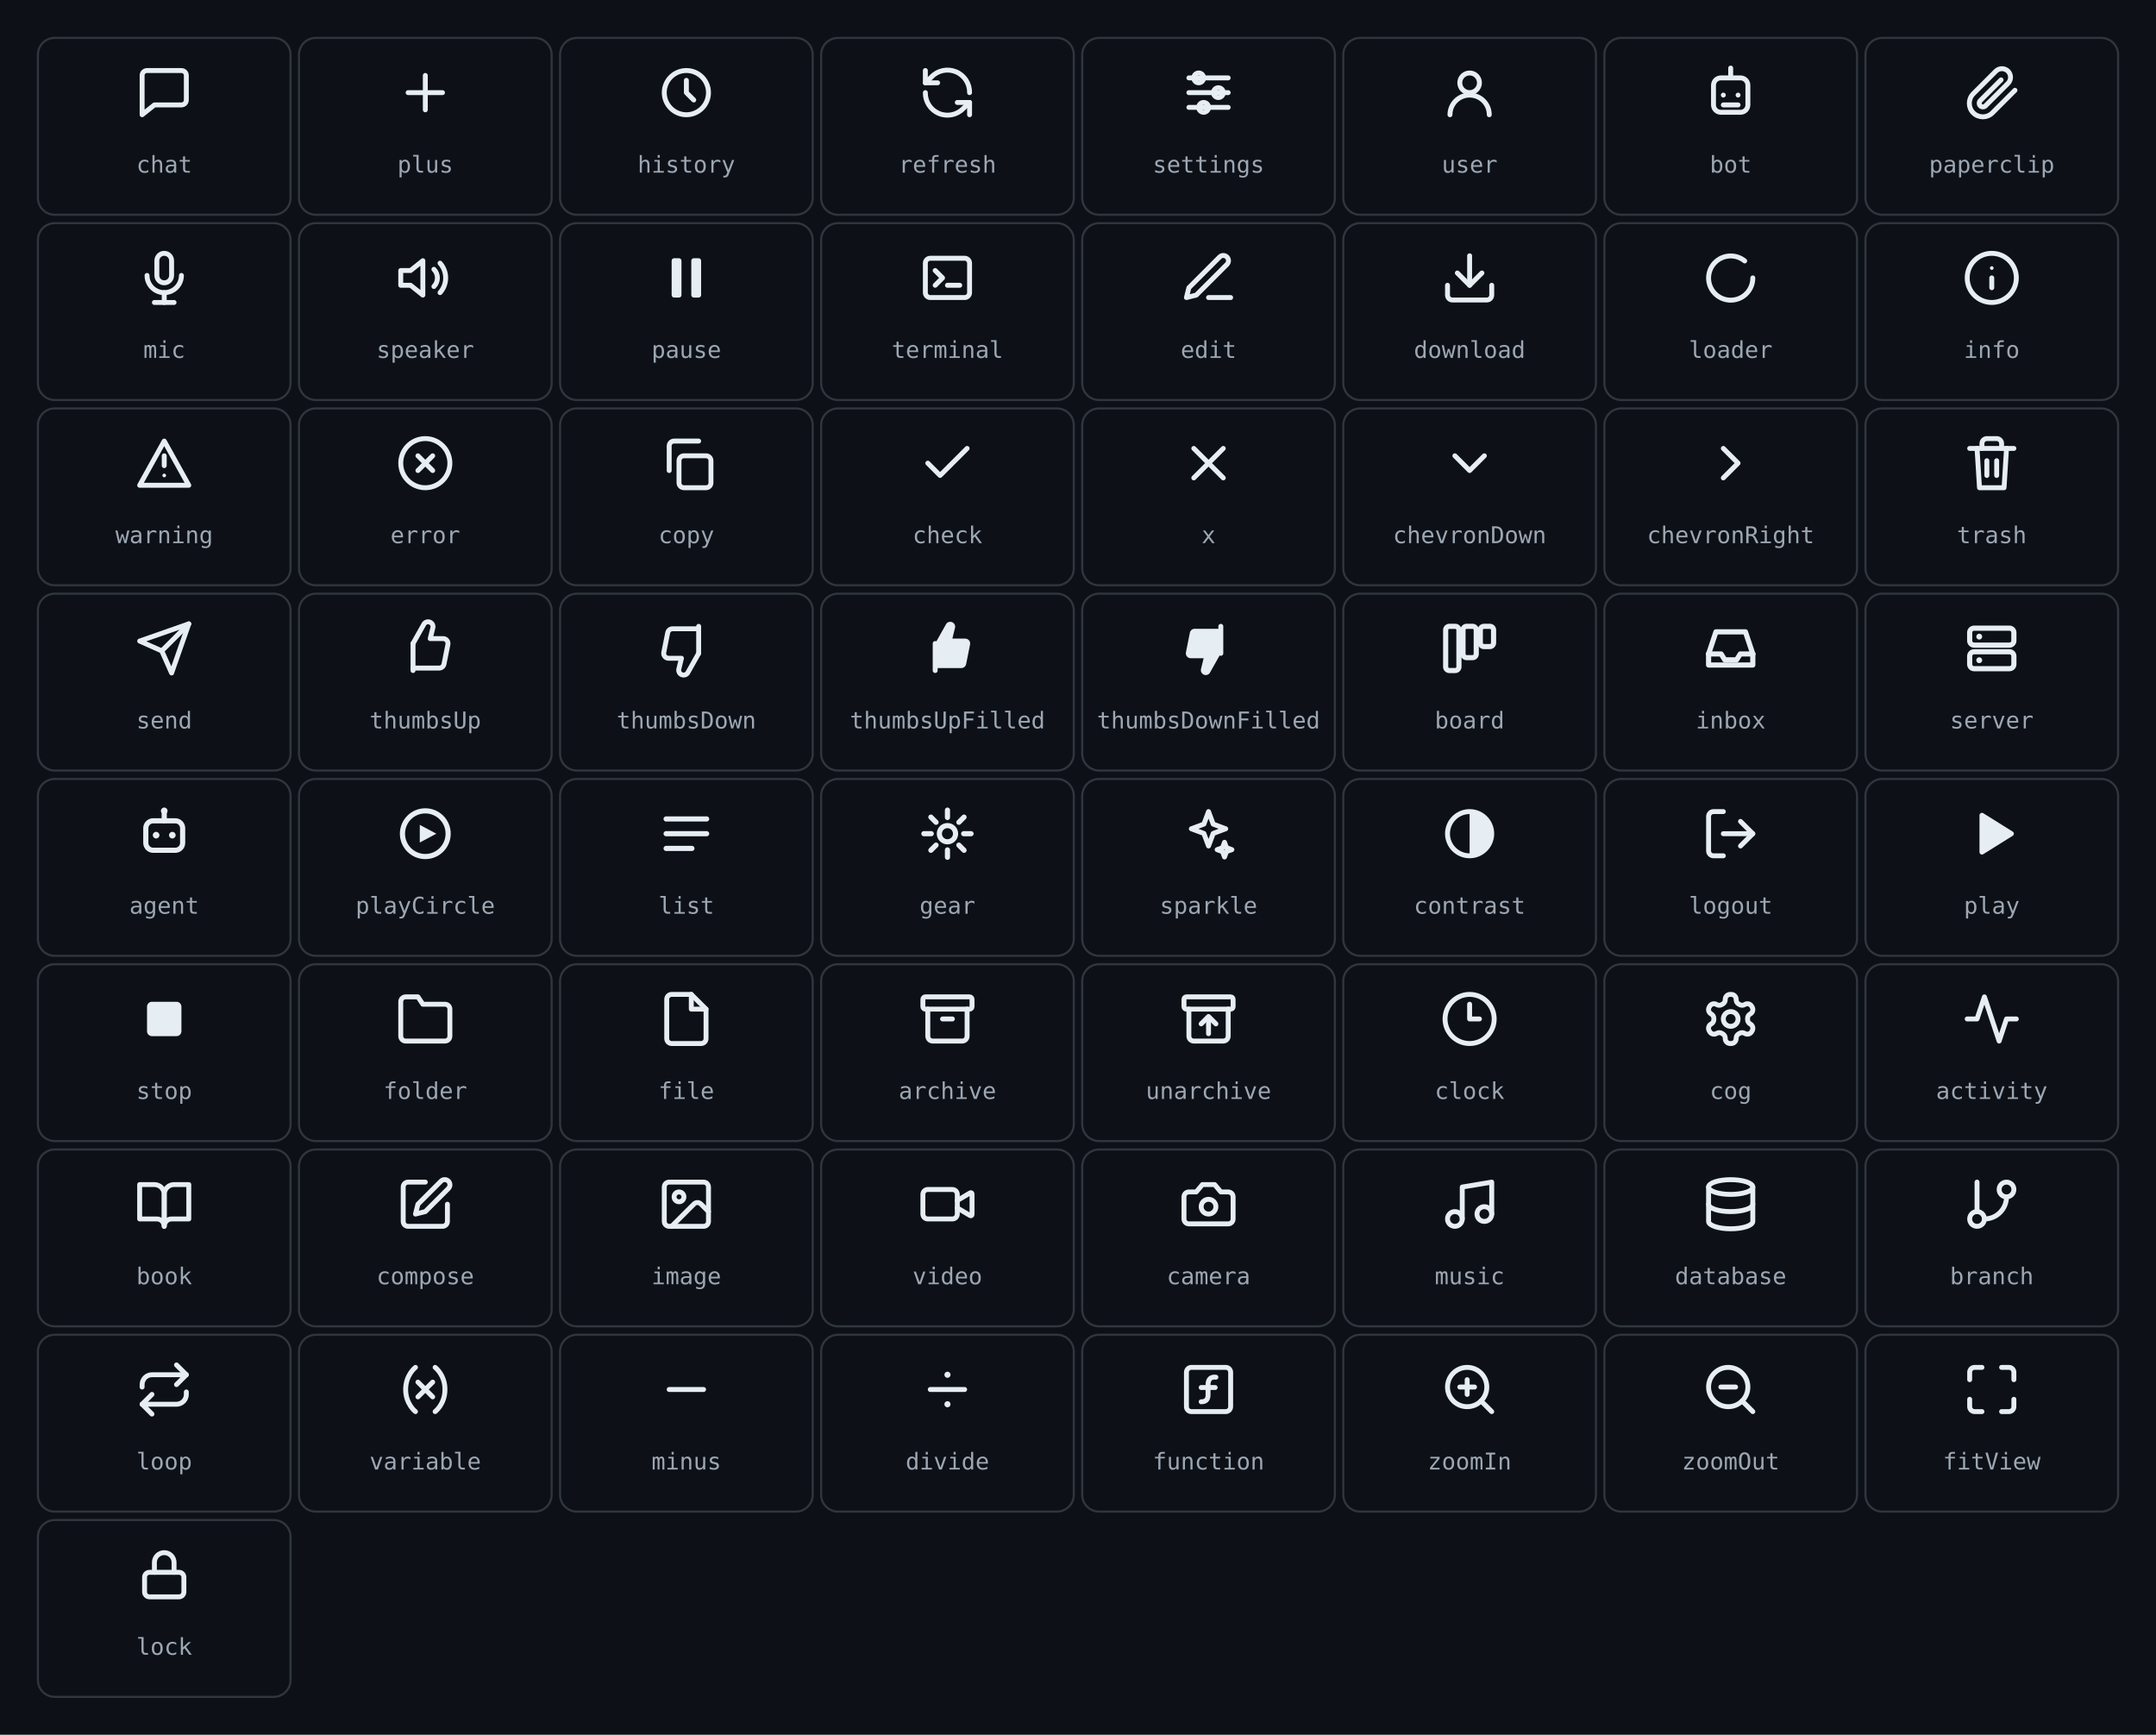
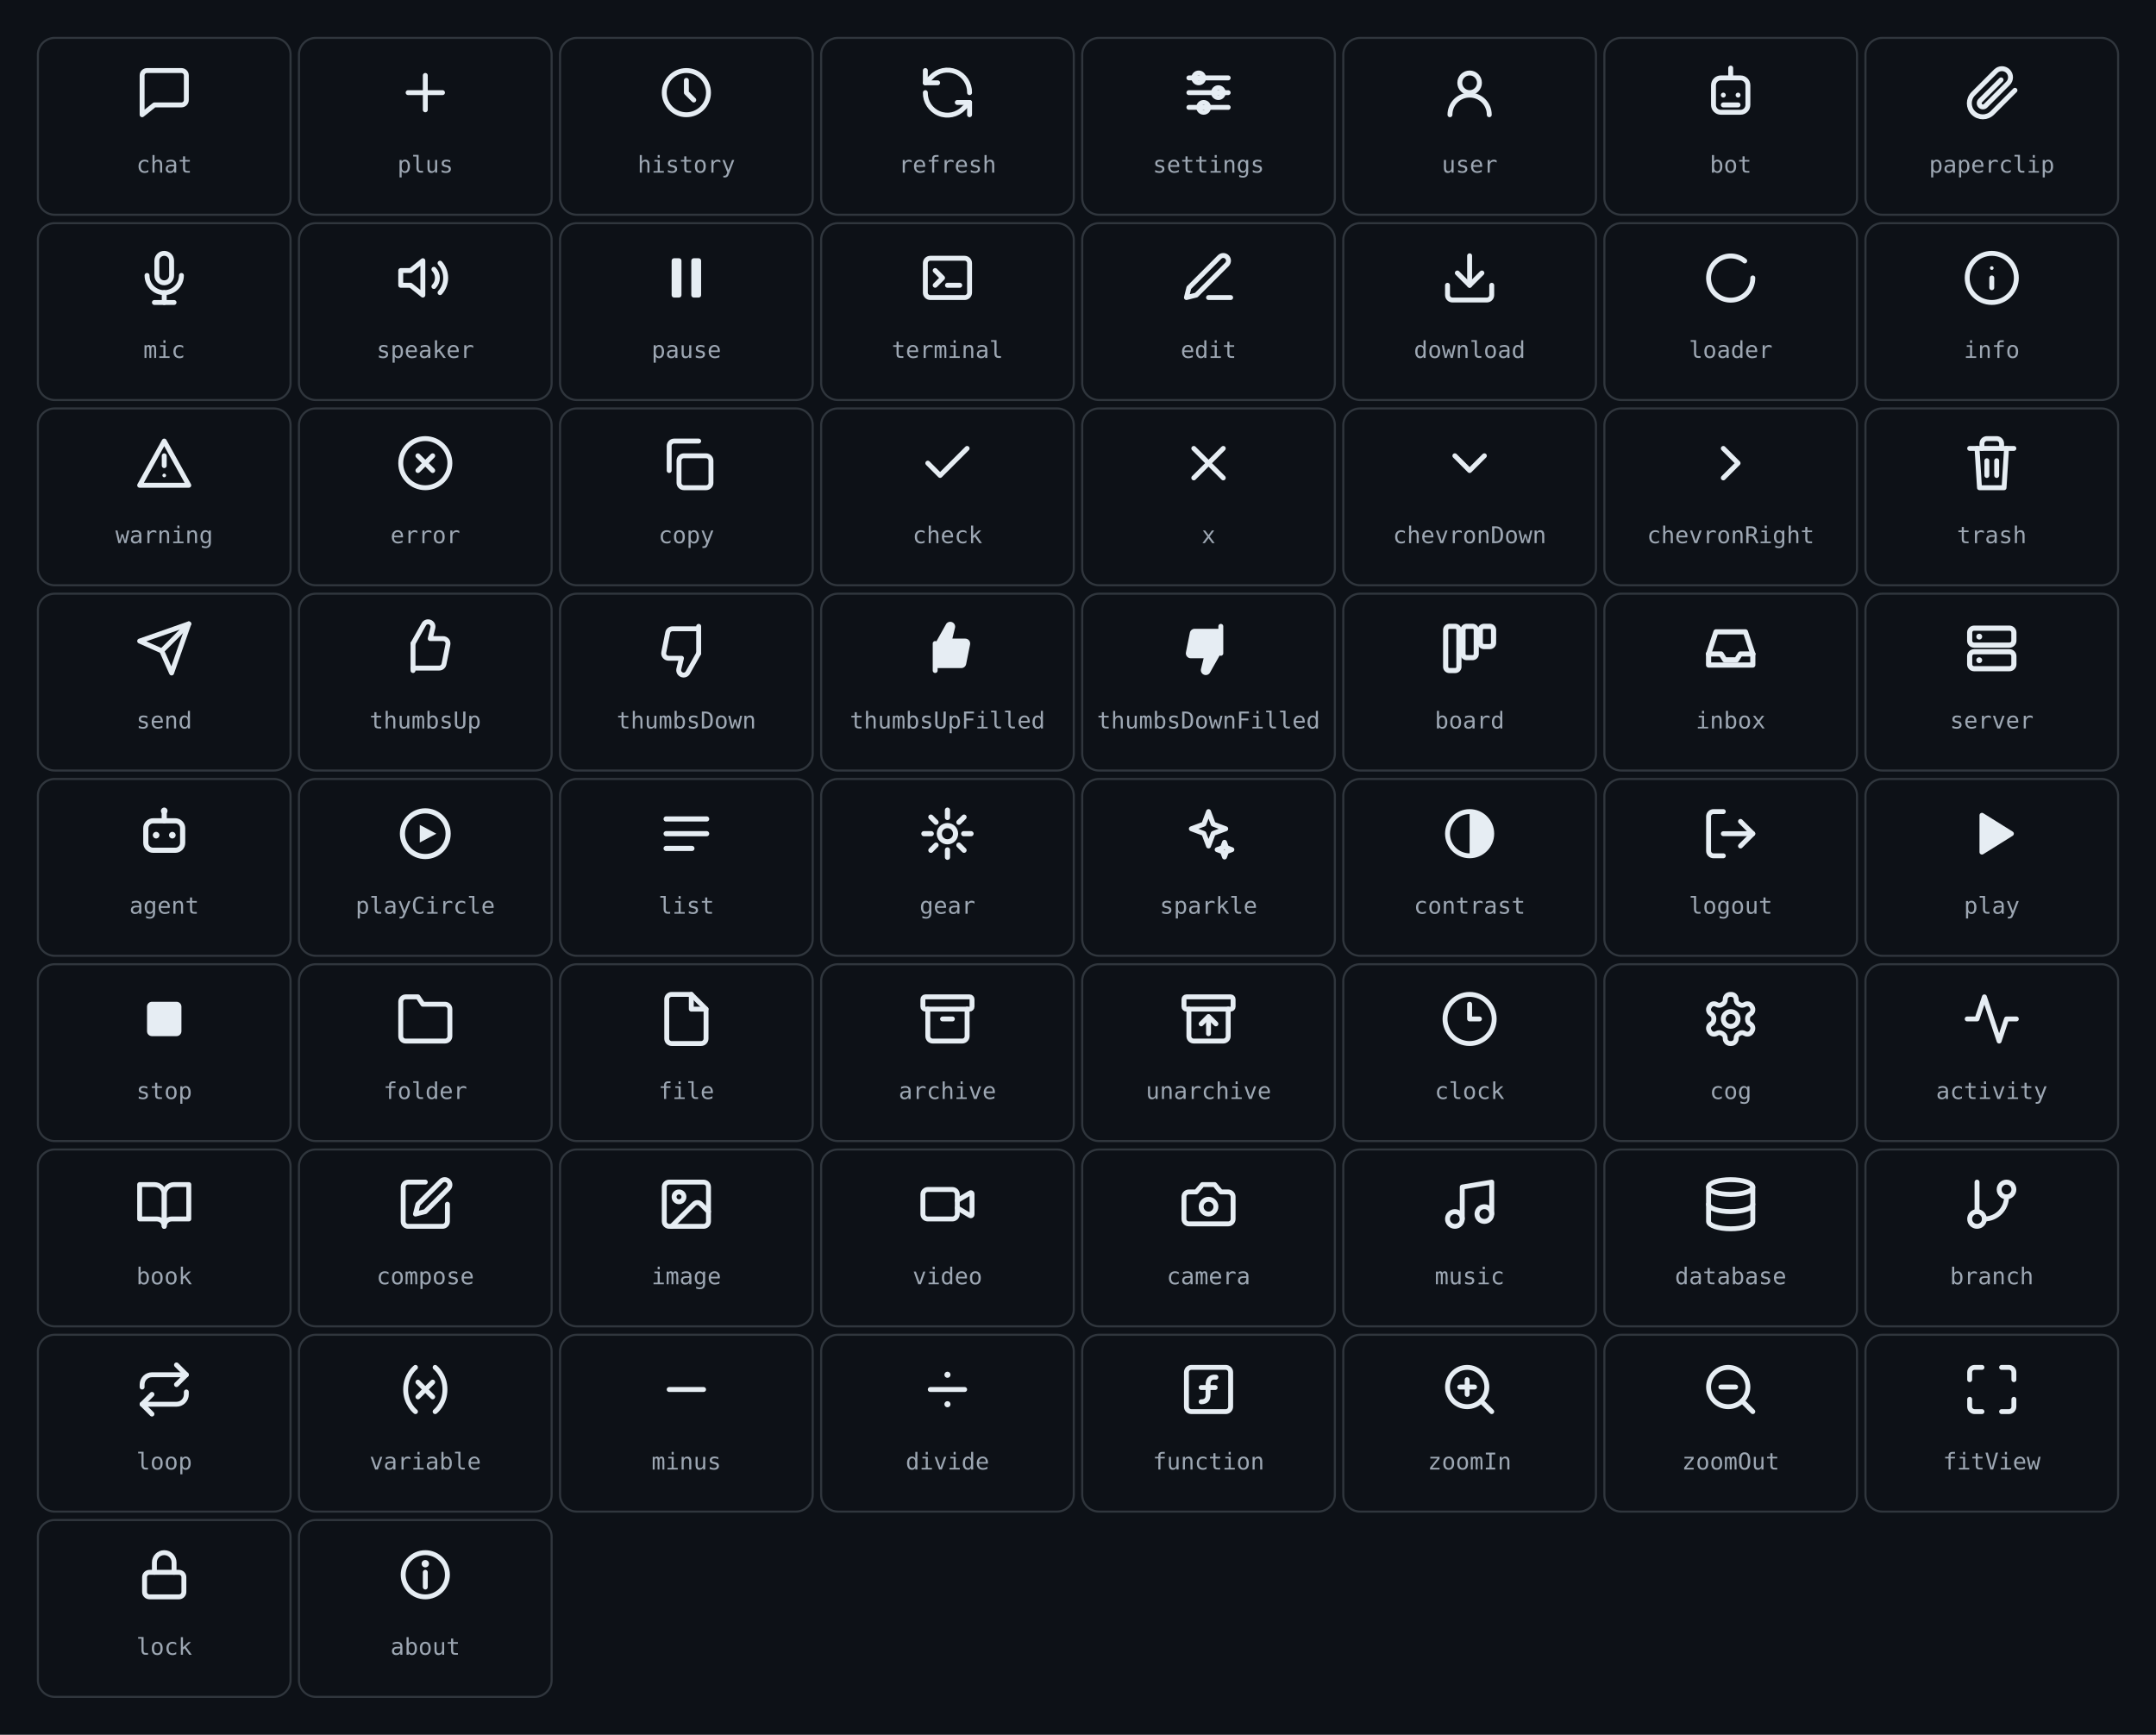
<svg xmlns="http://www.w3.org/2000/svg" width="1024" height="824" viewBox="0 0 1024 824" role="img" aria-label="AbstractUIC icons (dark)">
  <rect width="100%" height="100%" fill="#0d1117" />
  <rect x="18" y="18" width="120" height="84" rx="8" fill="none" stroke="#30363d" />
  <svg width="28" height="28" viewBox="0 0 24 24" fill="none" stroke="currentColor" stroke-width="2" stroke-linecap="round" stroke-linejoin="round" aria-hidden="true" role="presentation" x="64" y="30" color="#e6edf3">
    <path d="M21 15a2 2 0 0 1-2 2H8l-5 4V5a2 2 0 0 1 2-2h14a2 2 0 0 1 2 2z" />
  </svg>
  <text x="78" y="82" text-anchor="middle" font-family="ui-monospace, SFMono-Regular, Menlo, monospace" font-size="11" fill="#9da7b3">chat</text>
  <rect x="142" y="18" width="120" height="84" rx="8" fill="none" stroke="#30363d" />
  <svg width="28" height="28" viewBox="0 0 24 24" fill="none" stroke="currentColor" stroke-width="2" stroke-linecap="round" stroke-linejoin="round" aria-hidden="true" role="presentation" x="188" y="30" color="#e6edf3">
    <path d="M12 5v14" />
    <path d="M5 12h14" />
  </svg>
  <text x="202" y="82" text-anchor="middle" font-family="ui-monospace, SFMono-Regular, Menlo, monospace" font-size="11" fill="#9da7b3">plus</text>
  <rect x="266" y="18" width="120" height="84" rx="8" fill="none" stroke="#30363d" />
  <svg width="28" height="28" viewBox="0 0 24 24" fill="none" stroke="currentColor" stroke-width="2" stroke-linecap="round" stroke-linejoin="round" aria-hidden="true" role="presentation" x="312" y="30" color="#e6edf3">
    <circle cx="12" cy="12" r="9" />
    <path d="M12 7v5l3 3" />
  </svg>
  <text x="326" y="82" text-anchor="middle" font-family="ui-monospace, SFMono-Regular, Menlo, monospace" font-size="11" fill="#9da7b3">history</text>
  <rect x="390" y="18" width="120" height="84" rx="8" fill="none" stroke="#30363d" />
  <svg width="28" height="28" viewBox="0 0 24 24" fill="none" stroke="currentColor" stroke-width="2" stroke-linecap="round" stroke-linejoin="round" aria-hidden="true" role="presentation" x="436" y="30" color="#e6edf3">
    <path d="M21 12a9 9 0 0 0-15.5-6.4L3 8" />
    <path d="M3 3v5h5" />
    <path d="M3 12a9 9 0 0 0 15.5 6.4L21 16" />
    <path d="M21 21v-5h-5" />
  </svg>
  <text x="450" y="82" text-anchor="middle" font-family="ui-monospace, SFMono-Regular, Menlo, monospace" font-size="11" fill="#9da7b3">refresh</text>
  <rect x="514" y="18" width="120" height="84" rx="8" fill="none" stroke="#30363d" />
  <svg width="28" height="28" viewBox="0 0 24 24" fill="none" stroke="currentColor" stroke-width="2" stroke-linecap="round" stroke-linejoin="round" aria-hidden="true" role="presentation" x="560" y="30" color="#e6edf3">
    <path d="M4 6h16" />
    <circle cx="8" cy="6" r="2" />
    <path d="M4 12h16" />
    <circle cx="16" cy="12" r="2" />
    <path d="M4 18h16" />
    <circle cx="10" cy="18" r="2" />
  </svg>
  <text x="574" y="82" text-anchor="middle" font-family="ui-monospace, SFMono-Regular, Menlo, monospace" font-size="11" fill="#9da7b3">settings</text>
  <rect x="638" y="18" width="120" height="84" rx="8" fill="none" stroke="#30363d" />
  <svg width="28" height="28" viewBox="0 0 24 24" fill="none" stroke="currentColor" stroke-width="2" stroke-linecap="round" stroke-linejoin="round" aria-hidden="true" role="presentation" x="684" y="30" color="#e6edf3">
    <circle cx="12" cy="8" r="4" />
    <path d="M4 21a8 8 0 0 1 16 0" />
  </svg>
  <text x="698" y="82" text-anchor="middle" font-family="ui-monospace, SFMono-Regular, Menlo, monospace" font-size="11" fill="#9da7b3">user</text>
  <rect x="762" y="18" width="120" height="84" rx="8" fill="none" stroke="#30363d" />
  <svg width="28" height="28" viewBox="0 0 24 24" fill="none" stroke="currentColor" stroke-width="2" stroke-linecap="round" stroke-linejoin="round" aria-hidden="true" role="presentation" x="808" y="30" color="#e6edf3">
    <path d="M12 2v3" />
    <rect x="5" y="6" width="14" height="14" rx="3" />
    <circle cx="9" cy="13" r="1" fill="currentColor" stroke="none" />
    <circle cx="15" cy="13" r="1" fill="currentColor" stroke="none" />
    <path d="M9 17h6" />
  </svg>
  <text x="822" y="82" text-anchor="middle" font-family="ui-monospace, SFMono-Regular, Menlo, monospace" font-size="11" fill="#9da7b3">bot</text>
  <rect x="886" y="18" width="120" height="84" rx="8" fill="none" stroke="#30363d" />
  <svg width="28" height="28" viewBox="0 0 24 24" fill="none" stroke="currentColor" stroke-width="2" stroke-linecap="round" stroke-linejoin="round" aria-hidden="true" role="presentation" x="932" y="30" color="#e6edf3">
    <path d="M21.44 11.05l-9.19 9.19a5.5 5.5 0 0 1-7.78-7.78l9.19-9.19a3.5 3.5 0 0 1 4.95 4.95l-9.2 9.19a1.5 1.5 0 0 1-2.12-2.12l8.49-8.48" />
  </svg>
  <text x="946" y="82" text-anchor="middle" font-family="ui-monospace, SFMono-Regular, Menlo, monospace" font-size="11" fill="#9da7b3">paperclip</text>
  <rect x="18" y="106" width="120" height="84" rx="8" fill="none" stroke="#30363d" />
  <svg width="28" height="28" viewBox="0 0 24 24" fill="none" stroke="currentColor" stroke-width="2" stroke-linecap="round" stroke-linejoin="round" aria-hidden="true" role="presentation" x="64" y="118" color="#e6edf3">
    <path d="M12 14a3 3 0 0 0 3-3V5a3 3 0 0 0-6 0v6a3 3 0 0 0 3 3z" />
    <path d="M19 11a7 7 0 0 1-14 0" />
    <path d="M12 18v4" />
    <path d="M8 22h8" />
  </svg>
  <text x="78" y="170" text-anchor="middle" font-family="ui-monospace, SFMono-Regular, Menlo, monospace" font-size="11" fill="#9da7b3">mic</text>
  <rect x="142" y="106" width="120" height="84" rx="8" fill="none" stroke="#30363d" />
  <svg width="28" height="28" viewBox="0 0 24 24" fill="none" stroke="currentColor" stroke-width="2" stroke-linecap="round" stroke-linejoin="round" aria-hidden="true" role="presentation" x="188" y="118" color="#e6edf3">
    <path d="M11 5L6 9H2v6h4l5 4V5z" />
    <path d="M15.5 8.5a5 5 0 0 1 0 7" />
    <path d="M18 6a9 9 0 0 1 0 12" />
  </svg>
  <text x="202" y="170" text-anchor="middle" font-family="ui-monospace, SFMono-Regular, Menlo, monospace" font-size="11" fill="#9da7b3">speaker</text>
  <rect x="266" y="106" width="120" height="84" rx="8" fill="none" stroke="#30363d" />
  <svg width="28" height="28" viewBox="0 0 24 24" fill="none" stroke="currentColor" stroke-width="2" stroke-linecap="round" stroke-linejoin="round" aria-hidden="true" role="presentation" x="312" y="118" color="#e6edf3">
    <rect x="6" y="4" width="4" height="16" rx="1" fill="currentColor" stroke="none" />
    <rect x="14" y="4" width="4" height="16" rx="1" fill="currentColor" stroke="none" />
  </svg>
  <text x="326" y="170" text-anchor="middle" font-family="ui-monospace, SFMono-Regular, Menlo, monospace" font-size="11" fill="#9da7b3">pause</text>
  <rect x="390" y="106" width="120" height="84" rx="8" fill="none" stroke="#30363d" />
  <svg width="28" height="28" viewBox="0 0 24 24" fill="none" stroke="currentColor" stroke-width="2" stroke-linecap="round" stroke-linejoin="round" aria-hidden="true" role="presentation" x="436" y="118" color="#e6edf3">
    <rect x="3" y="4" width="18" height="16" rx="2" ry="2" />
    <path d="M7 9l3 3-3 3" />
    <path d="M12 15h5" />
  </svg>
  <text x="450" y="170" text-anchor="middle" font-family="ui-monospace, SFMono-Regular, Menlo, monospace" font-size="11" fill="#9da7b3">terminal</text>
  <rect x="514" y="106" width="120" height="84" rx="8" fill="none" stroke="#30363d" />
  <svg width="28" height="28" viewBox="0 0 24 24" fill="none" stroke="currentColor" stroke-width="2" stroke-linecap="round" stroke-linejoin="round" aria-hidden="true" role="presentation" x="560" y="118" color="#e6edf3">
    <path d="M12 20h9" />
    <path d="M16.5 3.5a2.121 2.121 0 0 1 3 3L7 19l-4 1 1-4 12.5-12.5z" />
  </svg>
  <text x="574" y="170" text-anchor="middle" font-family="ui-monospace, SFMono-Regular, Menlo, monospace" font-size="11" fill="#9da7b3">edit</text>
  <rect x="638" y="106" width="120" height="84" rx="8" fill="none" stroke="#30363d" />
  <svg width="28" height="28" viewBox="0 0 24 24" fill="none" stroke="currentColor" stroke-width="2" stroke-linecap="round" stroke-linejoin="round" aria-hidden="true" role="presentation" x="684" y="118" color="#e6edf3">
    <path d="M21 15v4a2 2 0 0 1-2 2H5a2 2 0 0 1-2-2v-4" />
    <path d="M7 10l5 5 5-5" />
    <path d="M12 15V3" />
  </svg>
  <text x="698" y="170" text-anchor="middle" font-family="ui-monospace, SFMono-Regular, Menlo, monospace" font-size="11" fill="#9da7b3">download</text>
  <rect x="762" y="106" width="120" height="84" rx="8" fill="none" stroke="#30363d" />
  <svg width="28" height="28" viewBox="0 0 24 24" fill="none" stroke="currentColor" stroke-width="2" stroke-linecap="round" stroke-linejoin="round" aria-hidden="true" role="presentation" x="808" y="118" color="#e6edf3">
    <path d="M21 12a9 9 0 1 1-3.3-6.9" />
  </svg>
  <text x="822" y="170" text-anchor="middle" font-family="ui-monospace, SFMono-Regular, Menlo, monospace" font-size="11" fill="#9da7b3">loader</text>
  <rect x="886" y="106" width="120" height="84" rx="8" fill="none" stroke="#30363d" />
  <svg width="28" height="28" viewBox="0 0 24 24" fill="none" stroke="currentColor" stroke-width="2" stroke-linecap="round" stroke-linejoin="round" aria-hidden="true" role="presentation" x="932" y="118" color="#e6edf3">
    <circle cx="12" cy="12" r="10" />
    <path d="M12 16v-4" />
    <circle cx="12" cy="8" r="0.75" fill="currentColor" stroke="none" />
  </svg>
  <text x="946" y="170" text-anchor="middle" font-family="ui-monospace, SFMono-Regular, Menlo, monospace" font-size="11" fill="#9da7b3">info</text>
  <rect x="18" y="194" width="120" height="84" rx="8" fill="none" stroke="#30363d" />
  <svg width="28" height="28" viewBox="0 0 24 24" fill="none" stroke="currentColor" stroke-width="2" stroke-linecap="round" stroke-linejoin="round" aria-hidden="true" role="presentation" x="64" y="206" color="#e6edf3">
    <path d="M12 3l10 18H2L12 3z" />
    <path d="M12 9v4" />
    <circle cx="12" cy="17" r="0.75" fill="currentColor" stroke="none" />
  </svg>
  <text x="78" y="258" text-anchor="middle" font-family="ui-monospace, SFMono-Regular, Menlo, monospace" font-size="11" fill="#9da7b3">warning</text>
  <rect x="142" y="194" width="120" height="84" rx="8" fill="none" stroke="#30363d" />
  <svg width="28" height="28" viewBox="0 0 24 24" fill="none" stroke="currentColor" stroke-width="2" stroke-linecap="round" stroke-linejoin="round" aria-hidden="true" role="presentation" x="188" y="206" color="#e6edf3">
    <circle cx="12" cy="12" r="10" />
    <path d="M15 9l-6 6" />
    <path d="M9 9l6 6" />
  </svg>
  <text x="202" y="258" text-anchor="middle" font-family="ui-monospace, SFMono-Regular, Menlo, monospace" font-size="11" fill="#9da7b3">error</text>
  <rect x="266" y="194" width="120" height="84" rx="8" fill="none" stroke="#30363d" />
  <svg width="28" height="28" viewBox="0 0 24 24" fill="none" stroke="currentColor" stroke-width="2" stroke-linecap="round" stroke-linejoin="round" aria-hidden="true" role="presentation" x="312" y="206" color="#e6edf3">
    <rect x="9" y="9" width="13" height="13" rx="2" />
    <path d="M5 15V5a2 2 0 0 1 2-2h10" />
  </svg>
  <text x="326" y="258" text-anchor="middle" font-family="ui-monospace, SFMono-Regular, Menlo, monospace" font-size="11" fill="#9da7b3">copy</text>
  <rect x="390" y="194" width="120" height="84" rx="8" fill="none" stroke="#30363d" />
  <svg width="28" height="28" viewBox="0 0 24 24" fill="none" stroke="currentColor" stroke-width="2" stroke-linecap="round" stroke-linejoin="round" aria-hidden="true" role="presentation" x="436" y="206" color="#e6edf3">
    <path d="M20 6L9 17l-5-5" />
  </svg>
  <text x="450" y="258" text-anchor="middle" font-family="ui-monospace, SFMono-Regular, Menlo, monospace" font-size="11" fill="#9da7b3">check</text>
  <rect x="514" y="194" width="120" height="84" rx="8" fill="none" stroke="#30363d" />
  <svg width="28" height="28" viewBox="0 0 24 24" fill="none" stroke="currentColor" stroke-width="2" stroke-linecap="round" stroke-linejoin="round" aria-hidden="true" role="presentation" x="560" y="206" color="#e6edf3">
    <path d="M18 6L6 18" />
    <path d="M6 6l12 12" />
  </svg>
  <text x="574" y="258" text-anchor="middle" font-family="ui-monospace, SFMono-Regular, Menlo, monospace" font-size="11" fill="#9da7b3">x</text>
  <rect x="638" y="194" width="120" height="84" rx="8" fill="none" stroke="#30363d" />
  <svg width="28" height="28" viewBox="0 0 24 24" fill="none" stroke="currentColor" stroke-width="2" stroke-linecap="round" stroke-linejoin="round" aria-hidden="true" role="presentation" x="684" y="206" color="#e6edf3">
    <path d="M6 9l6 6 6-6" />
  </svg>
  <text x="698" y="258" text-anchor="middle" font-family="ui-monospace, SFMono-Regular, Menlo, monospace" font-size="11" fill="#9da7b3">chevronDown</text>
  <rect x="762" y="194" width="120" height="84" rx="8" fill="none" stroke="#30363d" />
  <svg width="28" height="28" viewBox="0 0 24 24" fill="none" stroke="currentColor" stroke-width="2" stroke-linecap="round" stroke-linejoin="round" aria-hidden="true" role="presentation" x="808" y="206" color="#e6edf3">
    <path d="M9 18l6-6-6-6" />
  </svg>
  <text x="822" y="258" text-anchor="middle" font-family="ui-monospace, SFMono-Regular, Menlo, monospace" font-size="11" fill="#9da7b3">chevronRight</text>
  <rect x="886" y="194" width="120" height="84" rx="8" fill="none" stroke="#30363d" />
  <svg width="28" height="28" viewBox="0 0 24 24" fill="none" stroke="currentColor" stroke-width="2" stroke-linecap="round" stroke-linejoin="round" aria-hidden="true" role="presentation" x="932" y="206" color="#e6edf3">
    <path d="M3 6h18" />
    <path d="M8 6V4a2 2 0 0 1 2-2h4a2 2 0 0 1 2 2v2" />
    <path d="M6 6l1 16h10l1-16" />
    <path d="M10 11v6" />
    <path d="M14 11v6" />
  </svg>
  <text x="946" y="258" text-anchor="middle" font-family="ui-monospace, SFMono-Regular, Menlo, monospace" font-size="11" fill="#9da7b3">trash</text>
  <rect x="18" y="282" width="120" height="84" rx="8" fill="none" stroke="#30363d" />
  <svg width="28" height="28" viewBox="0 0 24 24" fill="none" stroke="currentColor" stroke-width="2" stroke-linecap="round" stroke-linejoin="round" aria-hidden="true" role="presentation" x="64" y="294" color="#e6edf3">
    <path d="M22 2L11 13" />
    <path d="M22 2L15 22l-4-9-9-4 20-7z" />
  </svg>
  <text x="78" y="346" text-anchor="middle" font-family="ui-monospace, SFMono-Regular, Menlo, monospace" font-size="11" fill="#9da7b3">send</text>
  <rect x="142" y="282" width="120" height="84" rx="8" fill="none" stroke="#30363d" />
  <svg width="28" height="28" viewBox="0 0 24 24" fill="none" stroke="currentColor" stroke-width="2" stroke-linecap="round" stroke-linejoin="round" aria-hidden="true" role="presentation" x="188" y="294" color="#e6edf3">
    <path d="M7 10v11" />
    <path d="M7 10l4.5-8a2 2 0 0 1 3.6 1.5L14 8h5.2a2 2 0 0 1 2 2.4l-1.6 8a2 2 0 0 1-2 1.6H7" />
  </svg>
  <text x="202" y="346" text-anchor="middle" font-family="ui-monospace, SFMono-Regular, Menlo, monospace" font-size="11" fill="#9da7b3">thumbsUp</text>
  <rect x="266" y="282" width="120" height="84" rx="8" fill="none" stroke="#30363d" />
  <svg width="28" height="28" viewBox="0 0 24 24" fill="none" stroke="currentColor" stroke-width="2" stroke-linecap="round" stroke-linejoin="round" aria-hidden="true" role="presentation" x="312" y="294" color="#e6edf3">
    <path d="M17 14V3" />
    <path d="M17 14l-4.5 8a2 2 0 0 1-3.6-1.5L10 16H4.8a2 2 0 0 1-2-2.4l1.6-8a2 2 0 0 1 2-1.6H17" />
  </svg>
  <text x="326" y="346" text-anchor="middle" font-family="ui-monospace, SFMono-Regular, Menlo, monospace" font-size="11" fill="#9da7b3">thumbsDown</text>
  <rect x="390" y="282" width="120" height="84" rx="8" fill="none" stroke="#30363d" />
  <svg width="28" height="28" viewBox="0 0 24 24" fill="none" stroke="currentColor" stroke-width="2" stroke-linecap="round" stroke-linejoin="round" aria-hidden="true" role="presentation" x="436" y="294" color="#e6edf3">
    <path d="M7 10v11" />
    <path d="M7 10l4.5-8a2 2 0 0 1 3.6 1.5L14 8h5.2a2 2 0 0 1 2 2.4l-1.6 8a2 2 0 0 1-2 1.6H7z" fill="currentColor" stroke="none" />
  </svg>
  <text x="450" y="346" text-anchor="middle" font-family="ui-monospace, SFMono-Regular, Menlo, monospace" font-size="11" fill="#9da7b3">thumbsUpFilled</text>
  <rect x="514" y="282" width="120" height="84" rx="8" fill="none" stroke="#30363d" />
  <svg width="28" height="28" viewBox="0 0 24 24" fill="none" stroke="currentColor" stroke-width="2" stroke-linecap="round" stroke-linejoin="round" aria-hidden="true" role="presentation" x="560" y="294" color="#e6edf3">
    <path d="M17 14V3" />
    <path d="M17 14l-4.5 8a2 2 0 0 1-3.6-1.5L10 16H4.8a2 2 0 0 1-2-2.4l1.6-8a2 2 0 0 1 2-1.6H17z" fill="currentColor" stroke="none" />
  </svg>
  <text x="574" y="346" text-anchor="middle" font-family="ui-monospace, SFMono-Regular, Menlo, monospace" font-size="11" fill="#9da7b3">thumbsDownFilled</text>
  <rect x="638" y="282" width="120" height="84" rx="8" fill="none" stroke="#30363d" />
  <svg width="28" height="28" viewBox="0 0 16 16" fill="none" stroke="currentColor" stroke-width="1.4" stroke-linecap="round" stroke-linejoin="round" aria-hidden="true" role="presentation" x="684" y="294" color="#e6edf3">
    <rect x="1.5" y="2" width="3.6" height="12" rx="1" />
    <rect x="6.2" y="2" width="3.6" height="8.5" rx="1" />
    <rect x="10.9" y="2" width="3.6" height="5.5" rx="1" />
  </svg>
  <text x="698" y="346" text-anchor="middle" font-family="ui-monospace, SFMono-Regular, Menlo, monospace" font-size="11" fill="#9da7b3">board</text>
  <rect x="762" y="282" width="120" height="84" rx="8" fill="none" stroke="#30363d" />
  <svg width="28" height="28" viewBox="0 0 16 16" fill="none" stroke="currentColor" stroke-width="1.4" stroke-linecap="round" stroke-linejoin="round" aria-hidden="true" role="presentation" x="808" y="294" color="#e6edf3">
    <path d="M2 9.5 L4 3.5 h8 l2 6" />
    <path d="M2 9.5 v3 h12 v-3" />
    <path d="M2 9.5 h3.4 l1 1.6 h3.2 l1-1.6 H14" />
  </svg>
  <text x="822" y="346" text-anchor="middle" font-family="ui-monospace, SFMono-Regular, Menlo, monospace" font-size="11" fill="#9da7b3">inbox</text>
  <rect x="886" y="282" width="120" height="84" rx="8" fill="none" stroke="#30363d" />
  <svg width="28" height="28" viewBox="0 0 16 16" fill="none" stroke="currentColor" stroke-width="1.4" stroke-linecap="round" stroke-linejoin="round" aria-hidden="true" role="presentation" x="932" y="294" color="#e6edf3">
    <rect x="2" y="2.5" width="12" height="4.6" rx="1.2" />
    <rect x="2" y="8.9" width="12" height="4.6" rx="1.2" />
    <circle cx="4.6" cy="4.8" r="0.8" fill="currentColor" stroke="none" />
    <circle cx="4.6" cy="11.2" r="0.8" fill="currentColor" stroke="none" />
  </svg>
  <text x="946" y="346" text-anchor="middle" font-family="ui-monospace, SFMono-Regular, Menlo, monospace" font-size="11" fill="#9da7b3">server</text>
  <rect x="18" y="370" width="120" height="84" rx="8" fill="none" stroke="#30363d" />
  <svg width="28" height="28" viewBox="0 0 16 16" fill="none" stroke="currentColor" stroke-width="1.4" stroke-linecap="round" stroke-linejoin="round" aria-hidden="true" role="presentation" x="64" y="382" color="#e6edf3">
    <rect x="3" y="4.5" width="10" height="8" rx="2" />
    <path d="M8 4.5V2.2" />
    <circle cx="8" cy="1.8" r="0.9" fill="currentColor" stroke="none" />
    <circle cx="5.8" cy="8.4" r="0.9" fill="currentColor" stroke="none" />
    <circle cx="10.2" cy="8.4" r="0.9" fill="currentColor" stroke="none" />
  </svg>
  <text x="78" y="434" text-anchor="middle" font-family="ui-monospace, SFMono-Regular, Menlo, monospace" font-size="11" fill="#9da7b3">agent</text>
  <rect x="142" y="370" width="120" height="84" rx="8" fill="none" stroke="#30363d" />
  <svg width="28" height="28" viewBox="0 0 16 16" fill="none" stroke="currentColor" stroke-width="1.4" stroke-linecap="round" stroke-linejoin="round" aria-hidden="true" role="presentation" x="188" y="382" color="#e6edf3">
    <circle cx="8" cy="8" r="6.2" />
    <path d="M6.5 5.6 L11 8 L6.5 10.4 Z" fill="currentColor" stroke="none" />
  </svg>
  <text x="202" y="434" text-anchor="middle" font-family="ui-monospace, SFMono-Regular, Menlo, monospace" font-size="11" fill="#9da7b3">playCircle</text>
  <rect x="266" y="370" width="120" height="84" rx="8" fill="none" stroke="#30363d" />
  <svg width="28" height="28" viewBox="0 0 16 16" fill="none" stroke="currentColor" stroke-width="1.4" stroke-linecap="round" stroke-linejoin="round" aria-hidden="true" role="presentation" x="312" y="382" color="#e6edf3">
    <path d="M2.5 4h11" />
    <path d="M2.5 8h11" />
    <path d="M2.5 12h7" />
  </svg>
  <text x="326" y="434" text-anchor="middle" font-family="ui-monospace, SFMono-Regular, Menlo, monospace" font-size="11" fill="#9da7b3">list</text>
  <rect x="390" y="370" width="120" height="84" rx="8" fill="none" stroke="#30363d" />
  <svg width="28" height="28" viewBox="0 0 16 16" fill="none" stroke="currentColor" stroke-width="1.4" stroke-linecap="round" stroke-linejoin="round" aria-hidden="true" role="presentation" x="436" y="382" color="#e6edf3">
    <circle cx="8" cy="8" r="2.2" />
    <path d="M8 1.6v2" />
    <path d="M8 12.4v2" />
    <path d="M1.6 8h2" />
    <path d="M12.4 8h2" />
    <path d="M3.5 3.5l1.4 1.4" />
    <path d="M11.1 11.1l1.4 1.4" />
    <path d="M12.5 3.5l-1.4 1.4" />
    <path d="M4.9 11.1l-1.4 1.4" />
  </svg>
  <text x="450" y="434" text-anchor="middle" font-family="ui-monospace, SFMono-Regular, Menlo, monospace" font-size="11" fill="#9da7b3">gear</text>
  <rect x="514" y="370" width="120" height="84" rx="8" fill="none" stroke="#30363d" />
  <svg width="28" height="28" viewBox="0 0 24 24" fill="none" stroke="currentColor" stroke-width="2" stroke-linecap="round" stroke-linejoin="round" aria-hidden="true" role="presentation" x="560" y="382" color="#e6edf3">
    <path d="M12 3l1.9 5.1L19 10l-5.1 1.9L12 17l-1.9-5.1L5 10l5.1-1.9z" />
    <path d="M18.5 15.5l.8 2.2 2.2.8-2.2.8-.8 2.2-.8-2.2-2.2-.8 2.2-.8z" />
  </svg>
  <text x="574" y="434" text-anchor="middle" font-family="ui-monospace, SFMono-Regular, Menlo, monospace" font-size="11" fill="#9da7b3">sparkle</text>
  <rect x="638" y="370" width="120" height="84" rx="8" fill="none" stroke="#30363d" />
  <svg width="28" height="28" viewBox="0 0 24 24" fill="none" stroke="currentColor" stroke-width="2" stroke-linecap="round" stroke-linejoin="round" aria-hidden="true" role="presentation" x="684" y="382" color="#e6edf3">
    <circle cx="12" cy="12" r="9" />
    <path d="M12 3a9 9 0 0 1 0 18z" fill="currentColor" stroke="none" />
  </svg>
  <text x="698" y="434" text-anchor="middle" font-family="ui-monospace, SFMono-Regular, Menlo, monospace" font-size="11" fill="#9da7b3">contrast</text>
  <rect x="762" y="370" width="120" height="84" rx="8" fill="none" stroke="#30363d" />
  <svg width="28" height="28" viewBox="0 0 24 24" fill="none" stroke="currentColor" stroke-width="2" stroke-linecap="round" stroke-linejoin="round" aria-hidden="true" role="presentation" x="808" y="382" color="#e6edf3">
    <path d="M9 21H5a2 2 0 0 1-2-2V5a2 2 0 0 1 2-2h4" />
    <path d="M16 17l5-5-5-5" />
    <path d="M21 12H9" />
  </svg>
  <text x="822" y="434" text-anchor="middle" font-family="ui-monospace, SFMono-Regular, Menlo, monospace" font-size="11" fill="#9da7b3">logout</text>
  <rect x="886" y="370" width="120" height="84" rx="8" fill="none" stroke="#30363d" />
  <svg width="28" height="28" viewBox="0 0 24 24" fill="none" stroke="currentColor" stroke-width="2" stroke-linecap="round" stroke-linejoin="round" aria-hidden="true" role="presentation" x="932" y="382" color="#e6edf3">
    <path d="M7 4.5v15a1 1 0 0 0 1.5.86l12-7.5a1 1 0 0 0 0-1.72l-12-7.5A1 1 0 0 0 7 4.5z" fill="currentColor" stroke="none" />
  </svg>
  <text x="946" y="434" text-anchor="middle" font-family="ui-monospace, SFMono-Regular, Menlo, monospace" font-size="11" fill="#9da7b3">play</text>
  <rect x="18" y="458" width="120" height="84" rx="8" fill="none" stroke="#30363d" />
  <svg width="28" height="28" viewBox="0 0 24 24" fill="none" stroke="currentColor" stroke-width="2" stroke-linecap="round" stroke-linejoin="round" aria-hidden="true" role="presentation" x="64" y="470" color="#e6edf3">
    <rect x="5" y="5" width="14" height="14" rx="2" fill="currentColor" stroke="none" />
  </svg>
  <text x="78" y="522" text-anchor="middle" font-family="ui-monospace, SFMono-Regular, Menlo, monospace" font-size="11" fill="#9da7b3">stop</text>
  <rect x="142" y="458" width="120" height="84" rx="8" fill="none" stroke="#30363d" />
  <svg width="28" height="28" viewBox="0 0 24 24" fill="none" stroke="currentColor" stroke-width="2" stroke-linecap="round" stroke-linejoin="round" aria-hidden="true" role="presentation" x="188" y="470" color="#e6edf3">
    <path d="M22 19a2 2 0 0 1-2 2H4a2 2 0 0 1-2-2V5a2 2 0 0 1 2-2h5l2 3h9a2 2 0 0 1 2 2z" />
  </svg>
  <text x="202" y="522" text-anchor="middle" font-family="ui-monospace, SFMono-Regular, Menlo, monospace" font-size="11" fill="#9da7b3">folder</text>
  <rect x="266" y="458" width="120" height="84" rx="8" fill="none" stroke="#30363d" />
  <svg width="28" height="28" viewBox="0 0 24 24" fill="none" stroke="currentColor" stroke-width="2" stroke-linecap="round" stroke-linejoin="round" aria-hidden="true" role="presentation" x="312" y="470" color="#e6edf3">
    <path d="M14 2H6a2 2 0 0 0-2 2v16a2 2 0 0 0 2 2h12a2 2 0 0 0 2-2V8z" />
    <path d="M14 2v6h6" />
  </svg>
  <text x="326" y="522" text-anchor="middle" font-family="ui-monospace, SFMono-Regular, Menlo, monospace" font-size="11" fill="#9da7b3">file</text>
  <rect x="390" y="458" width="120" height="84" rx="8" fill="none" stroke="#30363d" />
  <svg width="28" height="28" viewBox="0 0 24 24" fill="none" stroke="currentColor" stroke-width="2" stroke-linecap="round" stroke-linejoin="round" aria-hidden="true" role="presentation" x="436" y="470" color="#e6edf3">
    <rect x="2" y="3" width="20" height="5" rx="1" />
    <path d="M4 8v11a2 2 0 0 0 2 2h12a2 2 0 0 0 2-2V8" />
    <path d="M10 12h4" />
  </svg>
  <text x="450" y="522" text-anchor="middle" font-family="ui-monospace, SFMono-Regular, Menlo, monospace" font-size="11" fill="#9da7b3">archive</text>
  <rect x="514" y="458" width="120" height="84" rx="8" fill="none" stroke="#30363d" />
  <svg width="28" height="28" viewBox="0 0 24 24" fill="none" stroke="currentColor" stroke-width="2" stroke-linecap="round" stroke-linejoin="round" aria-hidden="true" role="presentation" x="560" y="470" color="#e6edf3">
    <rect x="2" y="3" width="20" height="5" rx="1" />
    <path d="M4 8v11a2 2 0 0 0 2 2h12a2 2 0 0 0 2-2V8" />
    <path d="M12 18v-6" />
    <path d="m9 14 3-3 3 3" />
  </svg>
  <text x="574" y="522" text-anchor="middle" font-family="ui-monospace, SFMono-Regular, Menlo, monospace" font-size="11" fill="#9da7b3">unarchive</text>
  <rect x="638" y="458" width="120" height="84" rx="8" fill="none" stroke="#30363d" />
  <svg width="28" height="28" viewBox="0 0 24 24" fill="none" stroke="currentColor" stroke-width="2" stroke-linecap="round" stroke-linejoin="round" aria-hidden="true" role="presentation" x="684" y="470" color="#e6edf3">
    <circle cx="12" cy="12" r="10" />
    <path d="M12 6v6h4" />
  </svg>
  <text x="698" y="522" text-anchor="middle" font-family="ui-monospace, SFMono-Regular, Menlo, monospace" font-size="11" fill="#9da7b3">clock</text>
  <rect x="762" y="458" width="120" height="84" rx="8" fill="none" stroke="#30363d" />
  <svg width="28" height="28" viewBox="0 0 24 24" fill="none" stroke="currentColor" stroke-width="2" stroke-linecap="round" stroke-linejoin="round" aria-hidden="true" role="presentation" x="808" y="470" color="#e6edf3">
    <path d="M12.22 2h-.44a2 2 0 0 0-2 2v.18a2 2 0 0 1-1 1.73l-.43.25a2 2 0 0 1-2 0l-.15-.08a2 2 0 0 0-2.73.73l-.22.38a2 2 0 0 0 .73 2.73l.15.1a2 2 0 0 1 1 1.72v.51a2 2 0 0 1-1 1.74l-.15.09a2 2 0 0 0-.73 2.73l.22.38a2 2 0 0 0 2.73.73l.15-.08a2 2 0 0 1 2 0l.43.25a2 2 0 0 1 1 1.73V20a2 2 0 0 0 2 2h.44a2 2 0 0 0 2-2v-.18a2 2 0 0 1 1-1.73l.43-.25a2 2 0 0 1 2 0l.15.08a2 2 0 0 0 2.73-.73l.22-.39a2 2 0 0 0-.73-2.73l-.15-.08a2 2 0 0 1-1-1.74v-.5a2 2 0 0 1 1-1.74l.15-.09a2 2 0 0 0 .73-2.73l-.22-.38a2 2 0 0 0-2.73-.73l-.15.08a2 2 0 0 1-2 0l-.43-.25a2 2 0 0 1-1-1.73V4a2 2 0 0 0-2-2z" />
    <circle cx="12" cy="12" r="3" />
  </svg>
  <text x="822" y="522" text-anchor="middle" font-family="ui-monospace, SFMono-Regular, Menlo, monospace" font-size="11" fill="#9da7b3">cog</text>
  <rect x="886" y="458" width="120" height="84" rx="8" fill="none" stroke="#30363d" />
  <svg width="28" height="28" viewBox="0 0 24 24" fill="none" stroke="currentColor" stroke-width="2" stroke-linecap="round" stroke-linejoin="round" aria-hidden="true" role="presentation" x="932" y="470" color="#e6edf3">
    <path d="M22 12h-4l-3 9L9 3l-3 9H2" />
  </svg>
  <text x="946" y="522" text-anchor="middle" font-family="ui-monospace, SFMono-Regular, Menlo, monospace" font-size="11" fill="#9da7b3">activity</text>
  <rect x="18" y="546" width="120" height="84" rx="8" fill="none" stroke="#30363d" />
  <svg width="28" height="28" viewBox="0 0 24 24" fill="none" stroke="currentColor" stroke-width="2" stroke-linecap="round" stroke-linejoin="round" aria-hidden="true" role="presentation" x="64" y="558" color="#e6edf3">
    <path d="M2 4h6a4 4 0 0 1 4 4v13a3 3 0 0 0-3-3H2z" />
    <path d="M22 4h-6a4 4 0 0 0-4 4v13a3 3 0 0 1 3-3h7z" />
  </svg>
  <text x="78" y="610" text-anchor="middle" font-family="ui-monospace, SFMono-Regular, Menlo, monospace" font-size="11" fill="#9da7b3">book</text>
  <rect x="142" y="546" width="120" height="84" rx="8" fill="none" stroke="#30363d" />
  <svg width="28" height="28" viewBox="0 0 24 24" fill="none" stroke="currentColor" stroke-width="2" stroke-linecap="round" stroke-linejoin="round" aria-hidden="true" role="presentation" x="188" y="558" color="#e6edf3">
    <path d="M12 3H5a2 2 0 0 0-2 2v14a2 2 0 0 0 2 2h14a2 2 0 0 0 2-2v-7" />
    <path d="M18.4 2.6a2.1 2.1 0 0 1 3 3L12 15l-4 1 1-4z" />
  </svg>
  <text x="202" y="610" text-anchor="middle" font-family="ui-monospace, SFMono-Regular, Menlo, monospace" font-size="11" fill="#9da7b3">compose</text>
  <rect x="266" y="546" width="120" height="84" rx="8" fill="none" stroke="#30363d" />
  <svg width="28" height="28" viewBox="0 0 24 24" fill="none" stroke="currentColor" stroke-width="2" stroke-linecap="round" stroke-linejoin="round" aria-hidden="true" role="presentation" x="312" y="558" color="#e6edf3">
    <rect x="3" y="3" width="18" height="18" rx="2" />
    <circle cx="9" cy="9" r="2" />
    <path d="M21 15l-3.1-3.1a2 2 0 0 0-2.8 0L6 21" />
  </svg>
  <text x="326" y="610" text-anchor="middle" font-family="ui-monospace, SFMono-Regular, Menlo, monospace" font-size="11" fill="#9da7b3">image</text>
  <rect x="390" y="546" width="120" height="84" rx="8" fill="none" stroke="#30363d" />
  <svg width="28" height="28" viewBox="0 0 24 24" fill="none" stroke="currentColor" stroke-width="2" stroke-linecap="round" stroke-linejoin="round" aria-hidden="true" role="presentation" x="436" y="558" color="#e6edf3">
    <rect x="2" y="6" width="14" height="12" rx="2" />
    <path d="M16 10.5l5.2-3.1a.5.5 0 0 1 .8.4v8.4a.5.5 0 0 1-.8.4L16 13.5" />
  </svg>
  <text x="450" y="610" text-anchor="middle" font-family="ui-monospace, SFMono-Regular, Menlo, monospace" font-size="11" fill="#9da7b3">video</text>
  <rect x="514" y="546" width="120" height="84" rx="8" fill="none" stroke="#30363d" />
  <svg width="28" height="28" viewBox="0 0 24 24" fill="none" stroke="currentColor" stroke-width="2" stroke-linecap="round" stroke-linejoin="round" aria-hidden="true" role="presentation" x="560" y="558" color="#e6edf3">
    <path d="M14.5 4h-5L7 7H4a2 2 0 0 0-2 2v9a2 2 0 0 0 2 2h16a2 2 0 0 0 2-2V9a2 2 0 0 0-2-2h-3z" />
    <circle cx="12" cy="13" r="3" />
  </svg>
  <text x="574" y="610" text-anchor="middle" font-family="ui-monospace, SFMono-Regular, Menlo, monospace" font-size="11" fill="#9da7b3">camera</text>
  <rect x="638" y="546" width="120" height="84" rx="8" fill="none" stroke="#30363d" />
  <svg width="28" height="28" viewBox="0 0 24 24" fill="none" stroke="currentColor" stroke-width="2" stroke-linecap="round" stroke-linejoin="round" aria-hidden="true" role="presentation" x="684" y="558" color="#e6edf3">
    <path d="M9 18V5l12-2v13" />
    <circle cx="6" cy="18" r="3" />
    <circle cx="18" cy="16" r="3" />
  </svg>
  <text x="698" y="610" text-anchor="middle" font-family="ui-monospace, SFMono-Regular, Menlo, monospace" font-size="11" fill="#9da7b3">music</text>
  <rect x="762" y="546" width="120" height="84" rx="8" fill="none" stroke="#30363d" />
  <svg width="28" height="28" viewBox="0 0 24 24" fill="none" stroke="currentColor" stroke-width="2" stroke-linecap="round" stroke-linejoin="round" aria-hidden="true" role="presentation" x="808" y="558" color="#e6edf3">
    <ellipse cx="12" cy="5" rx="9" ry="3" />
    <path d="M3 5v14a9 3 0 0 0 18 0V5" />
    <path d="M3 12a9 3 0 0 0 18 0" />
  </svg>
  <text x="822" y="610" text-anchor="middle" font-family="ui-monospace, SFMono-Regular, Menlo, monospace" font-size="11" fill="#9da7b3">database</text>
  <rect x="886" y="546" width="120" height="84" rx="8" fill="none" stroke="#30363d" />
  <svg width="28" height="28" viewBox="0 0 24 24" fill="none" stroke="currentColor" stroke-width="2" stroke-linecap="round" stroke-linejoin="round" aria-hidden="true" role="presentation" x="932" y="558" color="#e6edf3">
    <path d="M6 3v12" />
    <circle cx="18" cy="6" r="3" />
    <circle cx="6" cy="18" r="3" />
    <path d="M18 9a9 9 0 0 1-9 9" />
  </svg>
  <text x="946" y="610" text-anchor="middle" font-family="ui-monospace, SFMono-Regular, Menlo, monospace" font-size="11" fill="#9da7b3">branch</text>
  <rect x="18" y="634" width="120" height="84" rx="8" fill="none" stroke="#30363d" />
  <svg width="28" height="28" viewBox="0 0 24 24" fill="none" stroke="currentColor" stroke-width="2" stroke-linecap="round" stroke-linejoin="round" aria-hidden="true" role="presentation" x="64" y="646" color="#e6edf3">
    <path d="M17 2l4 4-4 4" />
    <path d="M3 11v-1a4 4 0 0 1 4-4h14" />
    <path d="M7 22l-4-4 4-4" />
    <path d="M21 13v1a4 4 0 0 1-4 4H3" />
  </svg>
  <text x="78" y="698" text-anchor="middle" font-family="ui-monospace, SFMono-Regular, Menlo, monospace" font-size="11" fill="#9da7b3">loop</text>
  <rect x="142" y="634" width="120" height="84" rx="8" fill="none" stroke="#30363d" />
  <svg width="28" height="28" viewBox="0 0 24 24" fill="none" stroke="currentColor" stroke-width="2" stroke-linecap="round" stroke-linejoin="round" aria-hidden="true" role="presentation" x="188" y="646" color="#e6edf3">
    <path d="M8 21s-4-3-4-9 4-9 4-9" />
    <path d="M16 3s4 3 4 9-4 9-4 9" />
    <path d="M15 9l-6 6" />
    <path d="M9 9l6 6" />
  </svg>
  <text x="202" y="698" text-anchor="middle" font-family="ui-monospace, SFMono-Regular, Menlo, monospace" font-size="11" fill="#9da7b3">variable</text>
  <rect x="266" y="634" width="120" height="84" rx="8" fill="none" stroke="#30363d" />
  <svg width="28" height="28" viewBox="0 0 24 24" fill="none" stroke="currentColor" stroke-width="2" stroke-linecap="round" stroke-linejoin="round" aria-hidden="true" role="presentation" x="312" y="646" color="#e6edf3">
    <path d="M5 12h14" />
  </svg>
  <text x="326" y="698" text-anchor="middle" font-family="ui-monospace, SFMono-Regular, Menlo, monospace" font-size="11" fill="#9da7b3">minus</text>
  <rect x="390" y="634" width="120" height="84" rx="8" fill="none" stroke="#30363d" />
  <svg width="28" height="28" viewBox="0 0 24 24" fill="none" stroke="currentColor" stroke-width="2" stroke-linecap="round" stroke-linejoin="round" aria-hidden="true" role="presentation" x="436" y="646" color="#e6edf3">
    <circle cx="12" cy="6" r="1.25" fill="currentColor" stroke="none" />
    <path d="M5 12h14" />
    <circle cx="12" cy="18" r="1.25" fill="currentColor" stroke="none" />
  </svg>
  <text x="450" y="698" text-anchor="middle" font-family="ui-monospace, SFMono-Regular, Menlo, monospace" font-size="11" fill="#9da7b3">divide</text>
  <rect x="514" y="634" width="120" height="84" rx="8" fill="none" stroke="#30363d" />
  <svg width="28" height="28" viewBox="0 0 24 24" fill="none" stroke="currentColor" stroke-width="2" stroke-linecap="round" stroke-linejoin="round" aria-hidden="true" role="presentation" x="560" y="646" color="#e6edf3">
    <rect x="3" y="3" width="18" height="18" rx="2" />
    <path d="M9 17c2 0 2.8-1 2.8-2.8V10c0-2 1-3.3 3.2-3" />
    <path d="M9 11.2h5.7" />
  </svg>
  <text x="574" y="698" text-anchor="middle" font-family="ui-monospace, SFMono-Regular, Menlo, monospace" font-size="11" fill="#9da7b3">function</text>
  <rect x="638" y="634" width="120" height="84" rx="8" fill="none" stroke="#30363d" />
  <svg width="28" height="28" viewBox="0 0 24 24" fill="none" stroke="currentColor" stroke-width="2" stroke-linecap="round" stroke-linejoin="round" aria-hidden="true" role="presentation" x="684" y="646" color="#e6edf3">
    <circle cx="11" cy="11" r="8" />
    <path d="M21 21l-4.35-4.35" />
    <path d="M11 8v6" />
    <path d="M8 11h6" />
  </svg>
  <text x="698" y="698" text-anchor="middle" font-family="ui-monospace, SFMono-Regular, Menlo, monospace" font-size="11" fill="#9da7b3">zoomIn</text>
  <rect x="762" y="634" width="120" height="84" rx="8" fill="none" stroke="#30363d" />
  <svg width="28" height="28" viewBox="0 0 24 24" fill="none" stroke="currentColor" stroke-width="2" stroke-linecap="round" stroke-linejoin="round" aria-hidden="true" role="presentation" x="808" y="646" color="#e6edf3">
    <circle cx="11" cy="11" r="8" />
    <path d="M21 21l-4.35-4.35" />
    <path d="M8 11h6" />
  </svg>
  <text x="822" y="698" text-anchor="middle" font-family="ui-monospace, SFMono-Regular, Menlo, monospace" font-size="11" fill="#9da7b3">zoomOut</text>
  <rect x="886" y="634" width="120" height="84" rx="8" fill="none" stroke="#30363d" />
  <svg width="28" height="28" viewBox="0 0 24 24" fill="none" stroke="currentColor" stroke-width="2" stroke-linecap="round" stroke-linejoin="round" aria-hidden="true" role="presentation" x="932" y="646" color="#e6edf3">
    <path d="M8 3H5a2 2 0 0 0-2 2v3" />
    <path d="M21 8V5a2 2 0 0 0-2-2h-3" />
    <path d="M3 16v3a2 2 0 0 0 2 2h3" />
    <path d="M16 21h3a2 2 0 0 0 2-2v-3" />
  </svg>
  <text x="946" y="698" text-anchor="middle" font-family="ui-monospace, SFMono-Regular, Menlo, monospace" font-size="11" fill="#9da7b3">fitView</text>
  <rect x="18" y="722" width="120" height="84" rx="8" fill="none" stroke="#30363d" />
  <svg width="28" height="28" viewBox="0 0 24 24" fill="none" stroke="currentColor" stroke-width="2" stroke-linecap="round" stroke-linejoin="round" aria-hidden="true" role="presentation" x="64" y="734" color="#e6edf3">
    <rect x="4" y="11" width="16" height="10" rx="2" />
    <path d="M8 11V7a4 4 0 0 1 8 0v4" />
  </svg>
  <text x="78" y="786" text-anchor="middle" font-family="ui-monospace, SFMono-Regular, Menlo, monospace" font-size="11" fill="#9da7b3">lock</text>
+   <rect x="142" y="722" width="120" height="84" rx="8" fill="none" stroke="#30363d" />
+   <svg width="28" height="28" viewBox="0 0 24 24" fill="none" stroke="currentColor" stroke-width="2" stroke-linecap="round" stroke-linejoin="round" aria-hidden="true" role="presentation" x="188" y="734" color="#e6edf3">
+     <circle cx="12" cy="12" r="9" />
+     <circle cx="12" cy="7.5" r="1.5" fill="currentColor" stroke="none" />
+     <path d="M12 11v6" />
+   </svg>
+   <text x="202" y="786" text-anchor="middle" font-family="ui-monospace, SFMono-Regular, Menlo, monospace" font-size="11" fill="#9da7b3">about</text>
</svg>
